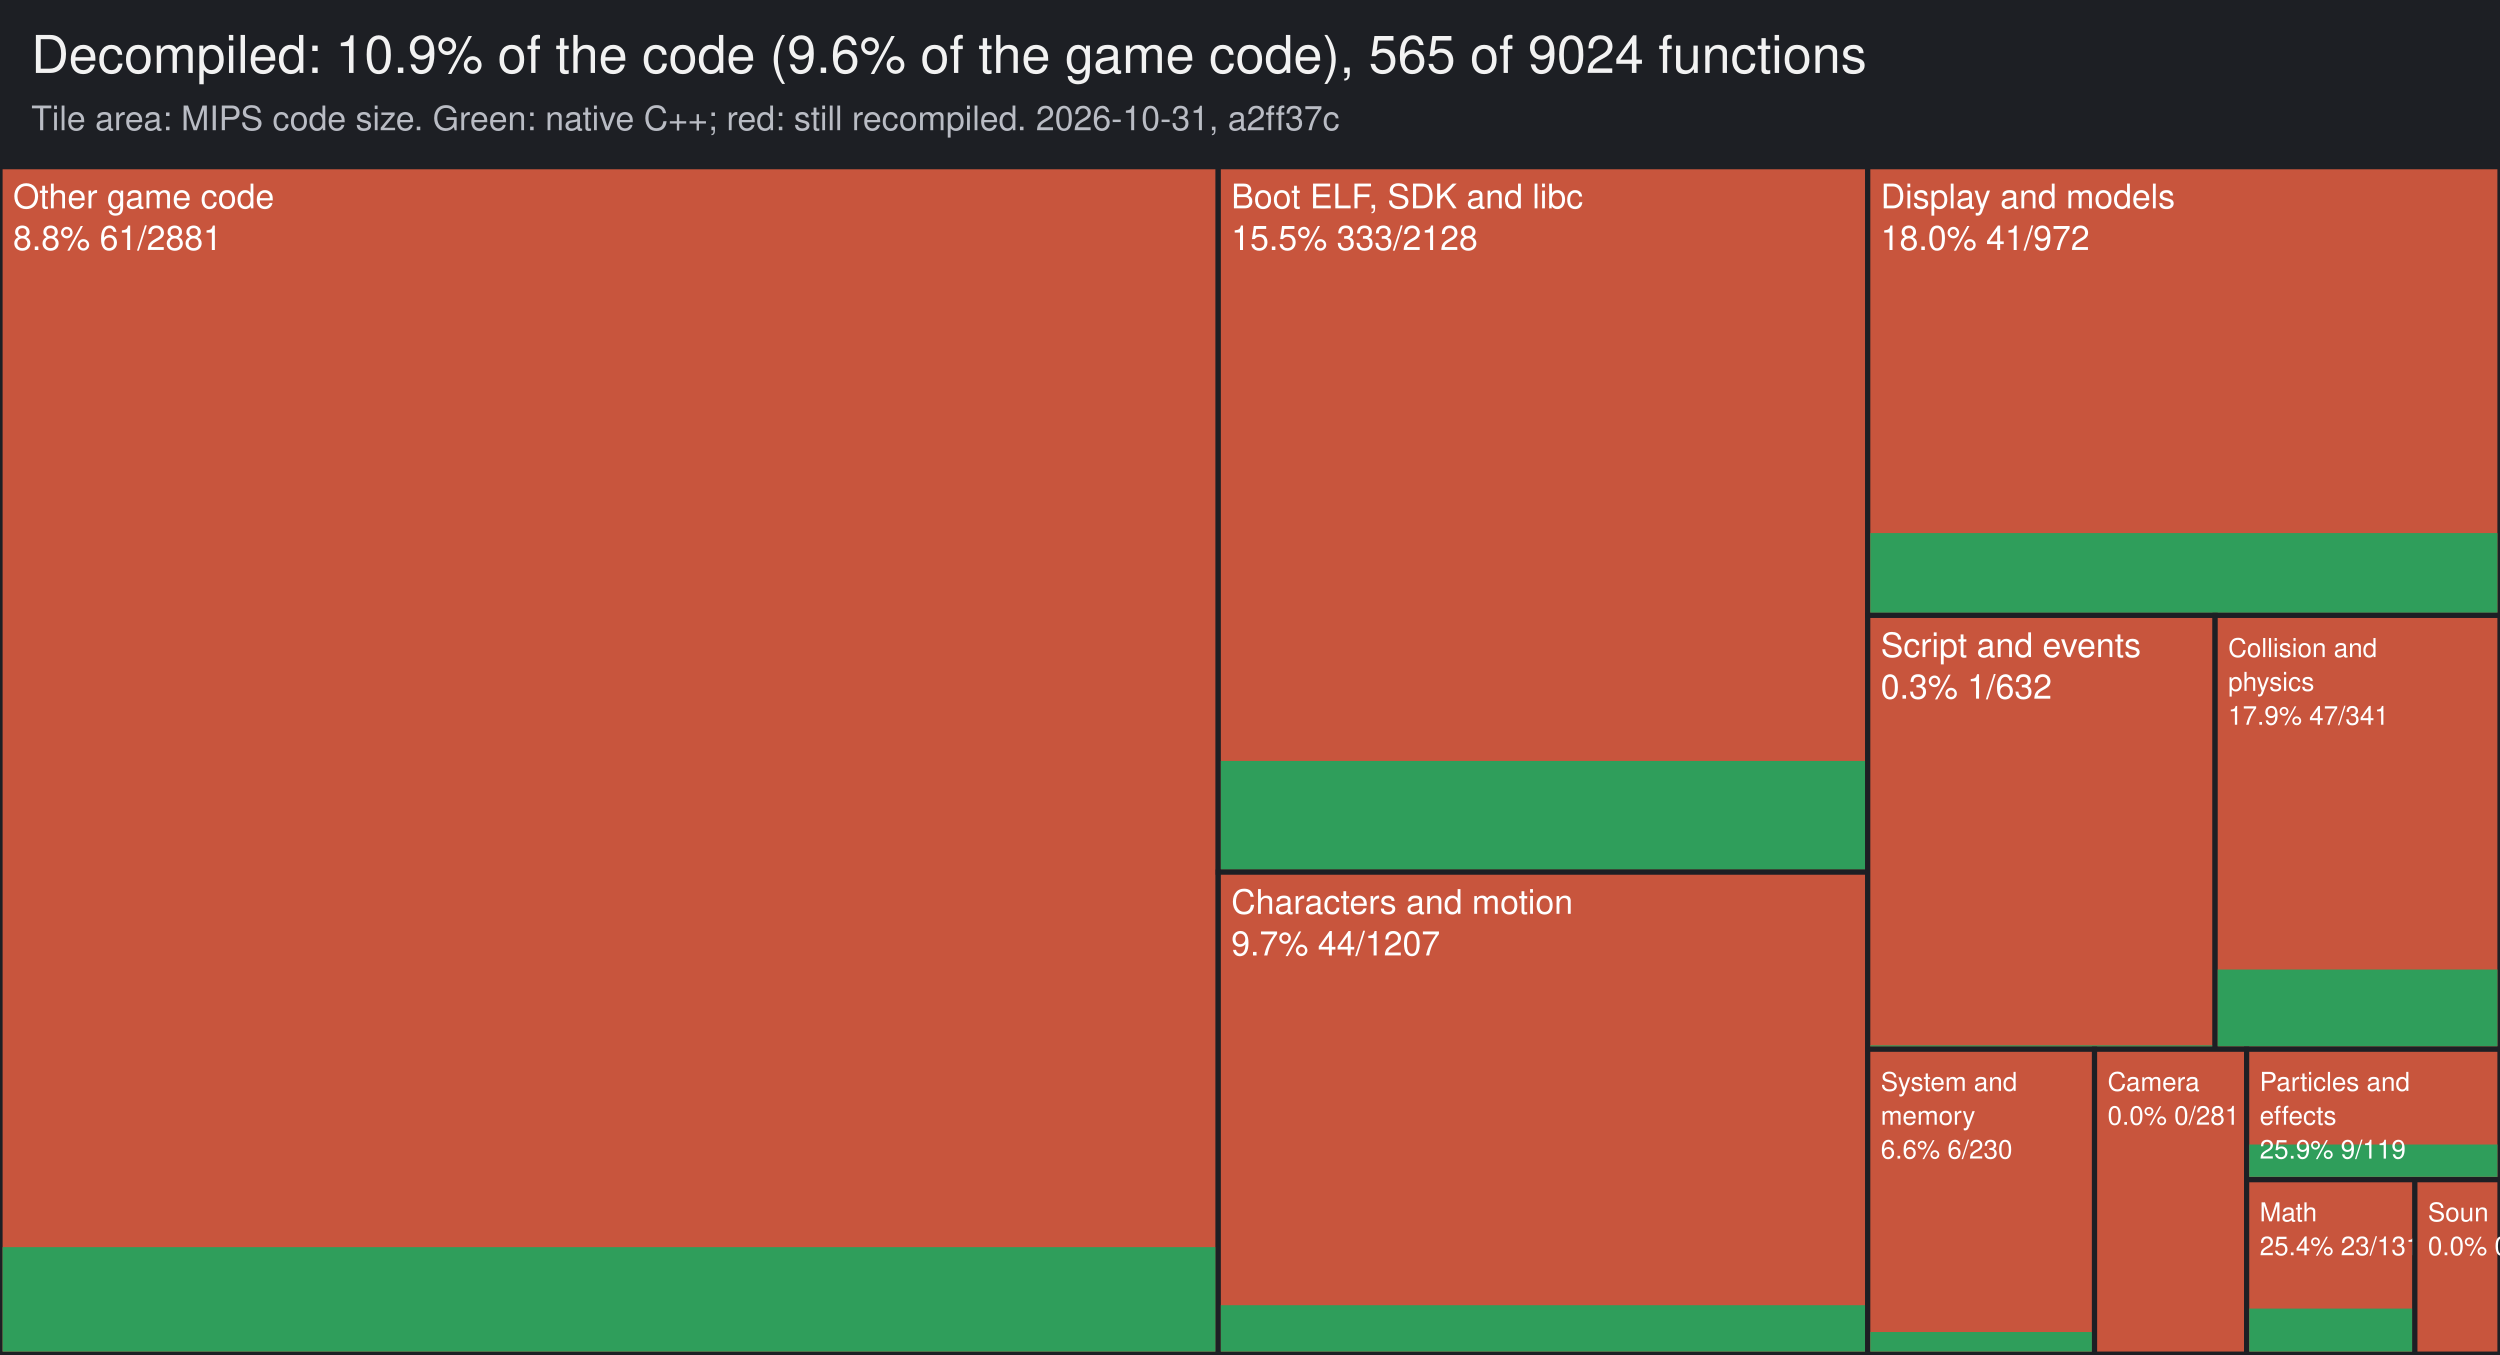
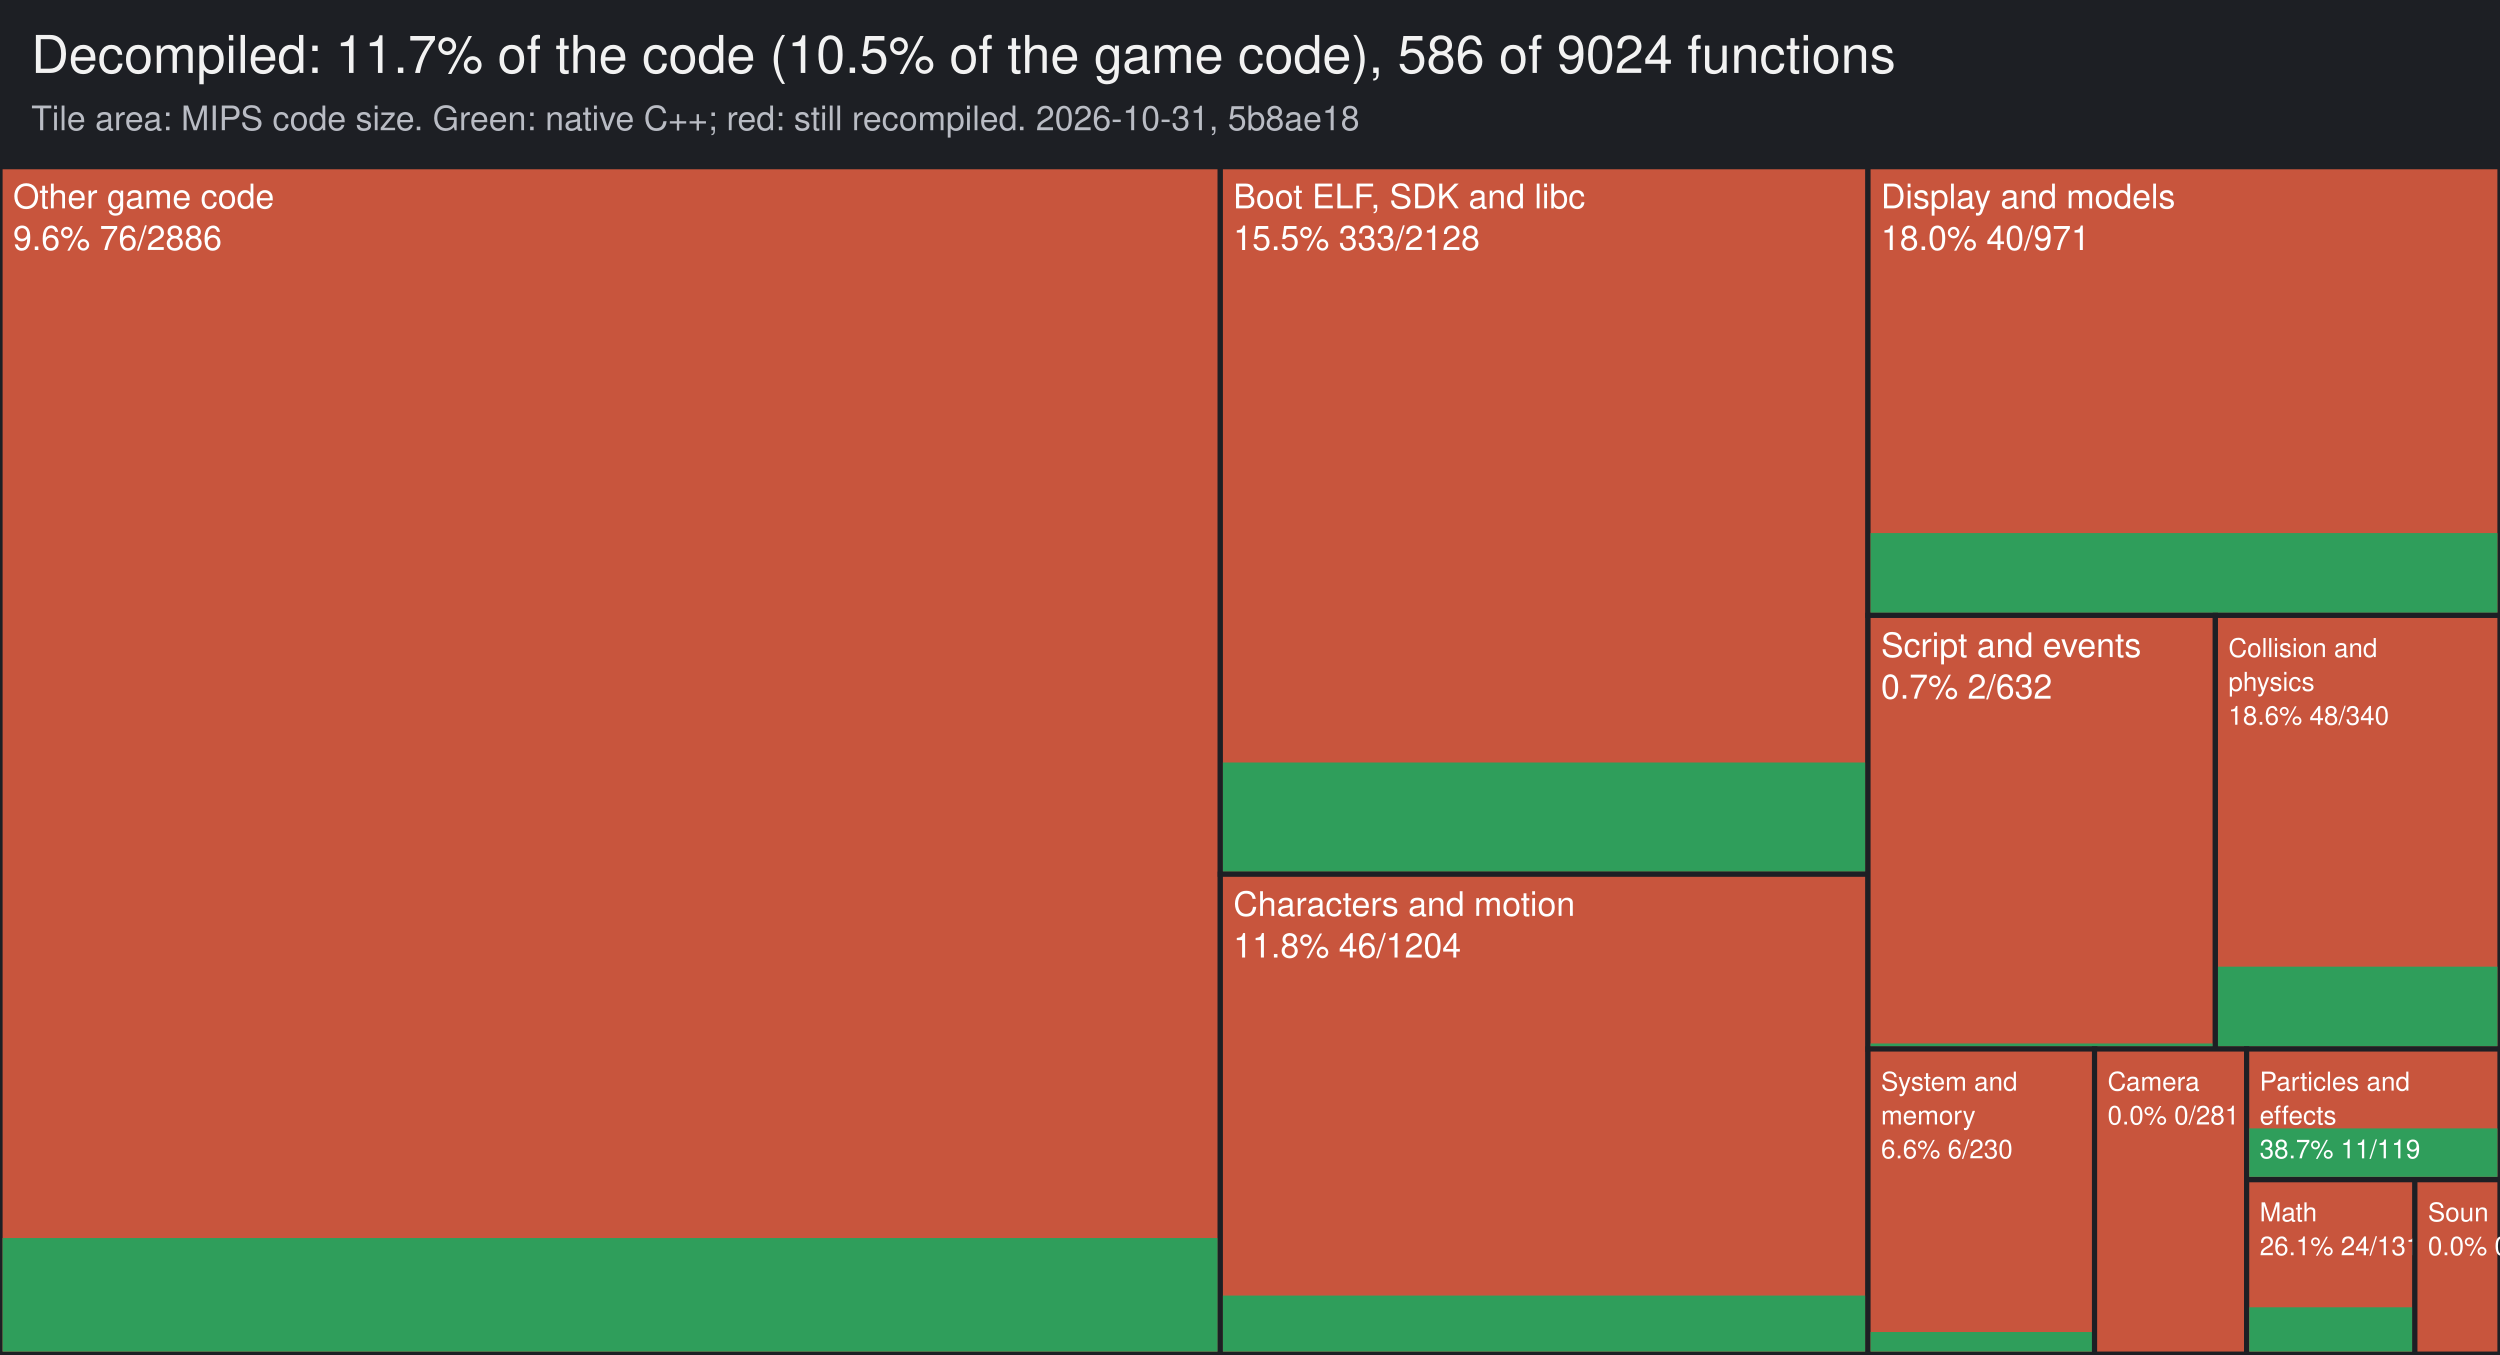
<svg xmlns="http://www.w3.org/2000/svg" width="960" height="520" font-family="Helvetica, Arial, sans-serif">
  <rect width="100%" height="100%" fill="#1d1f24" />
-   <text x="12" y="28" font-size="20" fill="#f2f2f2">Decompiled: 10.9% of the code (9.6% of the game code), 565 of 9024 functions</text>
-   <text x="12" y="50" font-size="13" fill="#b9bcc4">Tile area: MIPS code size. Green: native C++; red: still recompiled. 2026-10-31, a2ff37c</text>
-   <rect x="0.0" y="64.0" width="467.8" height="456.0" fill="#c8553d" stroke="#1d1f24" stroke-width="2" />
-   <rect x="1.0" y="478.9" width="465.8" height="40.1" fill="#2f9e5b" />
+   <text x="12" y="28" font-size="20" fill="#f2f2f2">Decompiled: 11.7% of the code (10.5% of the game code), 586 of 9024 functions</text>
+   <text x="12" y="50" font-size="13" fill="#b9bcc4">Tile area: MIPS code size. Green: native C++; red: still recompiled. 2026-10-31, 5b8ae18</text>
+   <rect x="0.0" y="64.0" width="468.6" height="456.0" fill="#c8553d" stroke="#1d1f24" stroke-width="2" />
+   <rect x="1.0" y="475.4" width="466.6" height="43.6" fill="#2f9e5b" />
  <text x="5.0" y="80.0" font-size="13" fill="#ffffff">Other game code</text>
-   <text x="5.0" y="96.0" font-size="13" fill="#ffffff">8.8%  61/2881</text>
-   <rect x="467.8" y="64.0" width="249.4" height="270.9" fill="#c8553d" stroke="#1d1f24" stroke-width="2" />
-   <rect x="468.8" y="292.2" width="247.4" height="41.7" fill="#2f9e5b" />
-   <text x="472.8" y="80.0" font-size="13" fill="#ffffff">Boot ELF, SDK and libc</text>
-   <text x="472.8" y="96.0" font-size="13" fill="#ffffff">15.5%  333/2128</text>
-   <rect x="467.8" y="334.9" width="249.4" height="185.1" fill="#c8553d" stroke="#1d1f24" stroke-width="2" />
-   <rect x="468.8" y="501.2" width="247.4" height="17.8" fill="#2f9e5b" />
-   <text x="472.8" y="350.9" font-size="13" fill="#ffffff">Characters and motion</text>
-   <text x="472.8" y="366.9" font-size="13" fill="#ffffff">9.7%  44/1207</text>
-   <rect x="717.2" y="64.0" width="242.8" height="172.3" fill="#c8553d" stroke="#1d1f24" stroke-width="2" />
-   <rect x="718.2" y="204.7" width="240.8" height="30.6" fill="#2f9e5b" />
-   <text x="722.2" y="80.0" font-size="13" fill="#ffffff">Display and models</text>
-   <text x="722.2" y="96.0" font-size="13" fill="#ffffff">18.0%  41/972</text>
-   <rect x="717.2" y="236.3" width="133.4" height="166.6" fill="#c8553d" stroke="#1d1f24" stroke-width="2" />
-   <rect x="718.2" y="401.4" width="131.4" height="0.5" fill="#2f9e5b" />
-   <text x="722.2" y="252.3" font-size="13" fill="#ffffff">Script and events</text>
-   <text x="722.2" y="268.3" font-size="13" fill="#ffffff">0.3%  1/632</text>
-   <rect x="850.6" y="236.3" width="109.4" height="166.6" fill="#c8553d" stroke="#1d1f24" stroke-width="2" />
-   <rect x="851.6" y="372.3" width="107.4" height="29.5" fill="#2f9e5b" />
-   <text x="855.6" y="252.3" font-size="10" fill="#ffffff">Collision and</text>
-   <text x="855.6" y="265.3" font-size="10" fill="#ffffff">physics</text>
-   <text x="855.6" y="278.3" font-size="10" fill="#ffffff">17.9%  47/341</text>
-   <rect x="717.2" y="402.9" width="87.1" height="117.1" fill="#c8553d" stroke="#1d1f24" stroke-width="2" />
-   <rect x="718.2" y="511.5" width="85.1" height="7.5" fill="#2f9e5b" />
-   <text x="722.2" y="418.9" font-size="10" fill="#ffffff">System and</text>
-   <text x="722.2" y="431.9" font-size="10" fill="#ffffff">memory</text>
-   <text x="722.2" y="444.9" font-size="10" fill="#ffffff">6.6%  6/230</text>
-   <rect x="804.3" y="402.9" width="58.4" height="117.1" fill="#c8553d" stroke="#1d1f24" stroke-width="2" />
+   <text x="5.0" y="96.0" font-size="13" fill="#ffffff">9.6%  76/2886</text>
+   <rect x="468.6" y="64.0" width="248.7" height="271.7" fill="#c8553d" stroke="#1d1f24" stroke-width="2" />
+   <rect x="469.6" y="292.8" width="246.7" height="41.9" fill="#2f9e5b" />
+   <text x="473.6" y="80.0" font-size="13" fill="#ffffff">Boot ELF, SDK and libc</text>
+   <text x="473.6" y="96.0" font-size="13" fill="#ffffff">15.5%  333/2128</text>
+   <rect x="468.6" y="335.7" width="248.7" height="184.3" fill="#c8553d" stroke="#1d1f24" stroke-width="2" />
+   <rect x="469.6" y="497.5" width="246.7" height="21.5" fill="#2f9e5b" />
+   <text x="473.6" y="351.7" font-size="13" fill="#ffffff">Characters and motion</text>
+   <text x="473.6" y="367.7" font-size="13" fill="#ffffff">11.8%  46/1204</text>
+   <rect x="717.3" y="64.0" width="242.7" height="172.3" fill="#c8553d" stroke="#1d1f24" stroke-width="2" />
+   <rect x="718.3" y="204.7" width="240.7" height="30.6" fill="#2f9e5b" />
+   <text x="722.3" y="80.0" font-size="13" fill="#ffffff">Display and models</text>
+   <text x="722.3" y="96.0" font-size="13" fill="#ffffff">18.0%  40/971</text>
+   <rect x="717.3" y="236.3" width="133.4" height="166.6" fill="#c8553d" stroke="#1d1f24" stroke-width="2" />
+   <rect x="718.3" y="400.7" width="131.4" height="1.1" fill="#2f9e5b" />
+   <text x="722.3" y="252.3" font-size="13" fill="#ffffff">Script and events</text>
+   <text x="722.3" y="268.3" font-size="13" fill="#ffffff">0.7%  2/632</text>
+   <rect x="850.7" y="236.3" width="109.3" height="166.6" fill="#c8553d" stroke="#1d1f24" stroke-width="2" />
+   <rect x="851.7" y="371.2" width="107.3" height="30.6" fill="#2f9e5b" />
+   <text x="855.7" y="252.3" font-size="10" fill="#ffffff">Collision and</text>
+   <text x="855.7" y="265.3" font-size="10" fill="#ffffff">physics</text>
+   <text x="855.7" y="278.3" font-size="10" fill="#ffffff">18.6%  48/340</text>
+   <rect x="717.3" y="402.8" width="87.1" height="117.2" fill="#c8553d" stroke="#1d1f24" stroke-width="2" />
+   <rect x="718.3" y="511.5" width="85.1" height="7.5" fill="#2f9e5b" />
+   <text x="722.3" y="418.8" font-size="10" fill="#ffffff">System and</text>
+   <text x="722.3" y="431.8" font-size="10" fill="#ffffff">memory</text>
+   <text x="722.3" y="444.8" font-size="10" fill="#ffffff">6.6%  6/230</text>
+   <rect x="804.3" y="402.8" width="58.4" height="117.2" fill="#c8553d" stroke="#1d1f24" stroke-width="2" />
  <rect x="805.3" y="519.0" width="56.4" height="0.0" fill="#2f9e5b" />
-   <text x="809.3" y="418.9" font-size="10" fill="#ffffff">Camera</text>
-   <text x="809.3" y="431.9" font-size="10" fill="#ffffff">0.0%  0/281</text>
-   <rect x="862.7" y="402.9" width="97.3" height="50.1" fill="#c8553d" stroke="#1d1f24" stroke-width="2" />
-   <rect x="863.7" y="439.5" width="95.3" height="12.4" fill="#2f9e5b" />
-   <text x="867.7" y="418.9" font-size="10" fill="#ffffff">Particles and</text>
-   <text x="867.7" y="431.9" font-size="10" fill="#ffffff">effects</text>
-   <text x="867.7" y="444.9" font-size="10" fill="#ffffff">25.9%  9/119</text>
+   <text x="809.3" y="418.8" font-size="10" fill="#ffffff">Camera</text>
+   <text x="809.3" y="431.8" font-size="10" fill="#ffffff">0.0%  0/281</text>
+   <rect x="862.7" y="402.8" width="97.3" height="50.1" fill="#c8553d" stroke="#1d1f24" stroke-width="2" />
+   <rect x="863.7" y="433.3" width="95.3" height="18.6" fill="#2f9e5b" />
+   <text x="867.7" y="418.8" font-size="10" fill="#ffffff">Particles and</text>
+   <text x="867.7" y="431.8" font-size="10" fill="#ffffff">effects</text>
+   <text x="867.7" y="444.8" font-size="10" fill="#ffffff">38.7%  11/119</text>
  <rect x="862.7" y="453.0" width="64.7" height="67.0" fill="#c8553d" stroke="#1d1f24" stroke-width="2" />
-   <rect x="863.7" y="502.5" width="62.7" height="16.5" fill="#2f9e5b" />
+   <rect x="863.7" y="502.0" width="62.7" height="17.0" fill="#2f9e5b" />
  <text x="867.7" y="469.0" font-size="10" fill="#ffffff">Math</text>
-   <text x="867.7" y="482.0" font-size="10" fill="#ffffff">25.4%  23/131</text>
+   <text x="867.7" y="482.0" font-size="10" fill="#ffffff">26.1%  24/131</text>
  <rect x="927.3" y="453.0" width="32.7" height="67.0" fill="#c8553d" stroke="#1d1f24" stroke-width="2" />
  <rect x="928.3" y="519.0" width="30.7" height="0.0" fill="#2f9e5b" />
  <text x="932.3" y="469.0" font-size="10" fill="#ffffff">Soun</text>
  <text x="932.3" y="482.0" font-size="10" fill="#ffffff">0.0%  0/102</text>
</svg>
